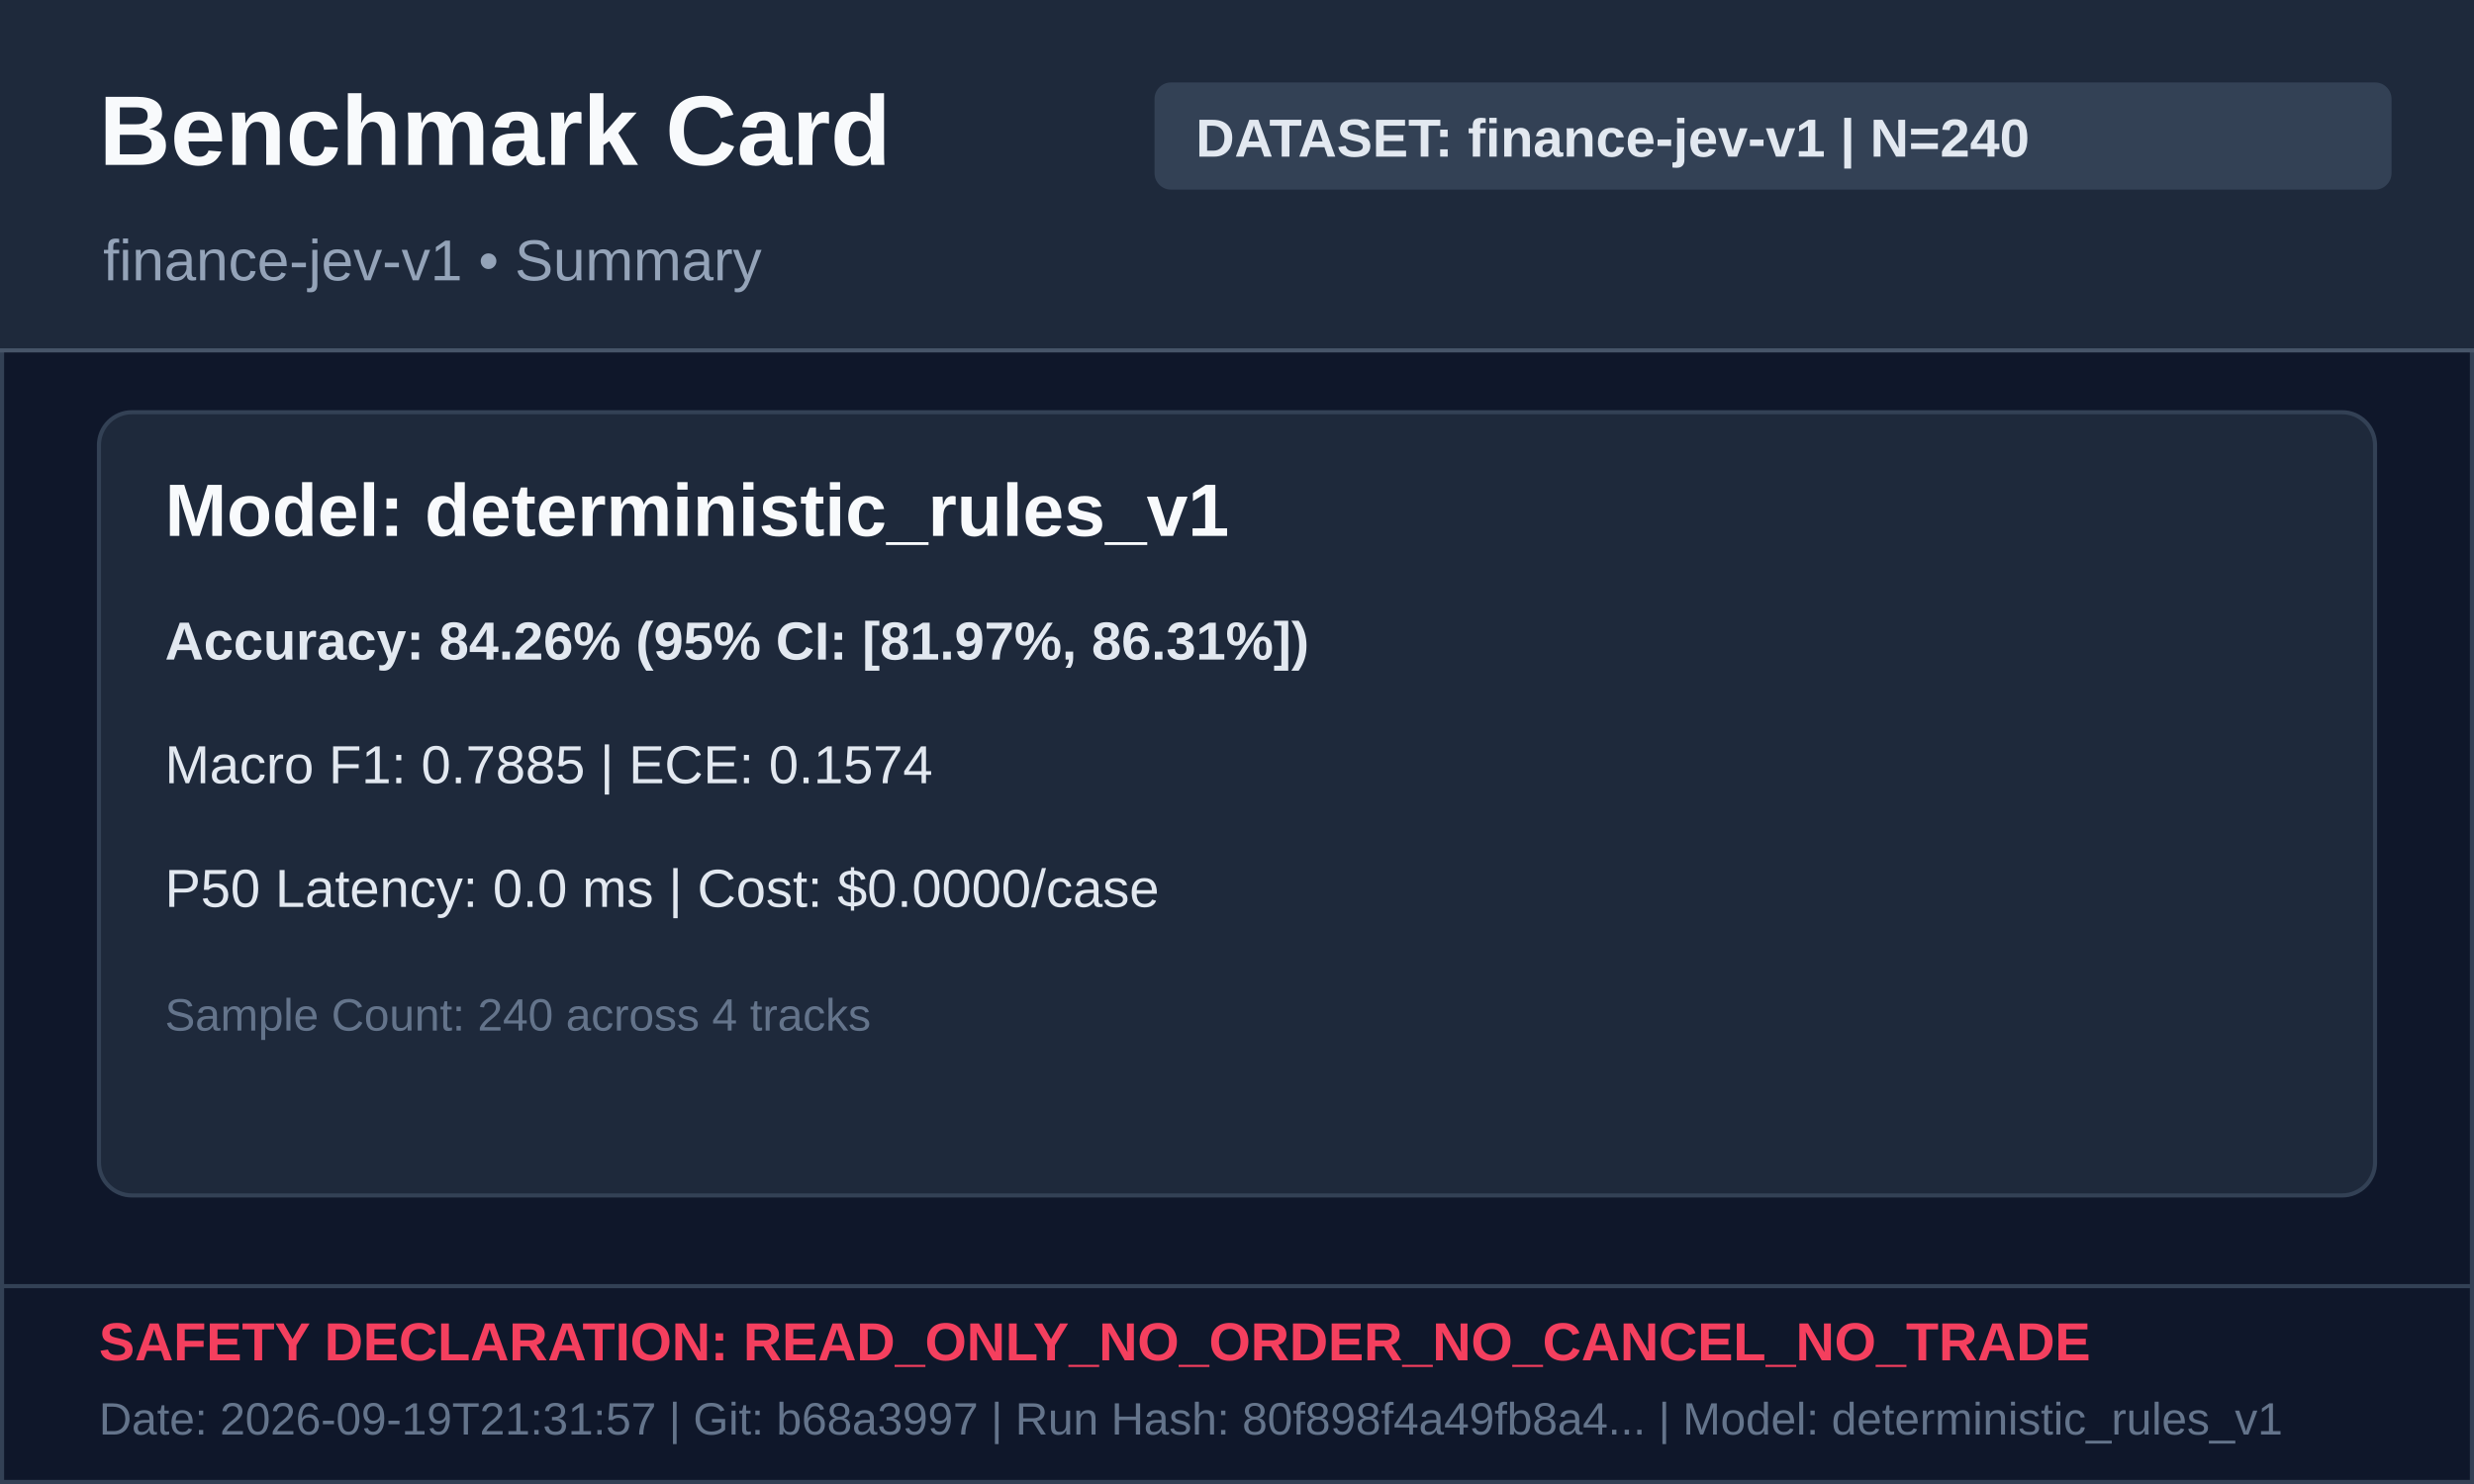
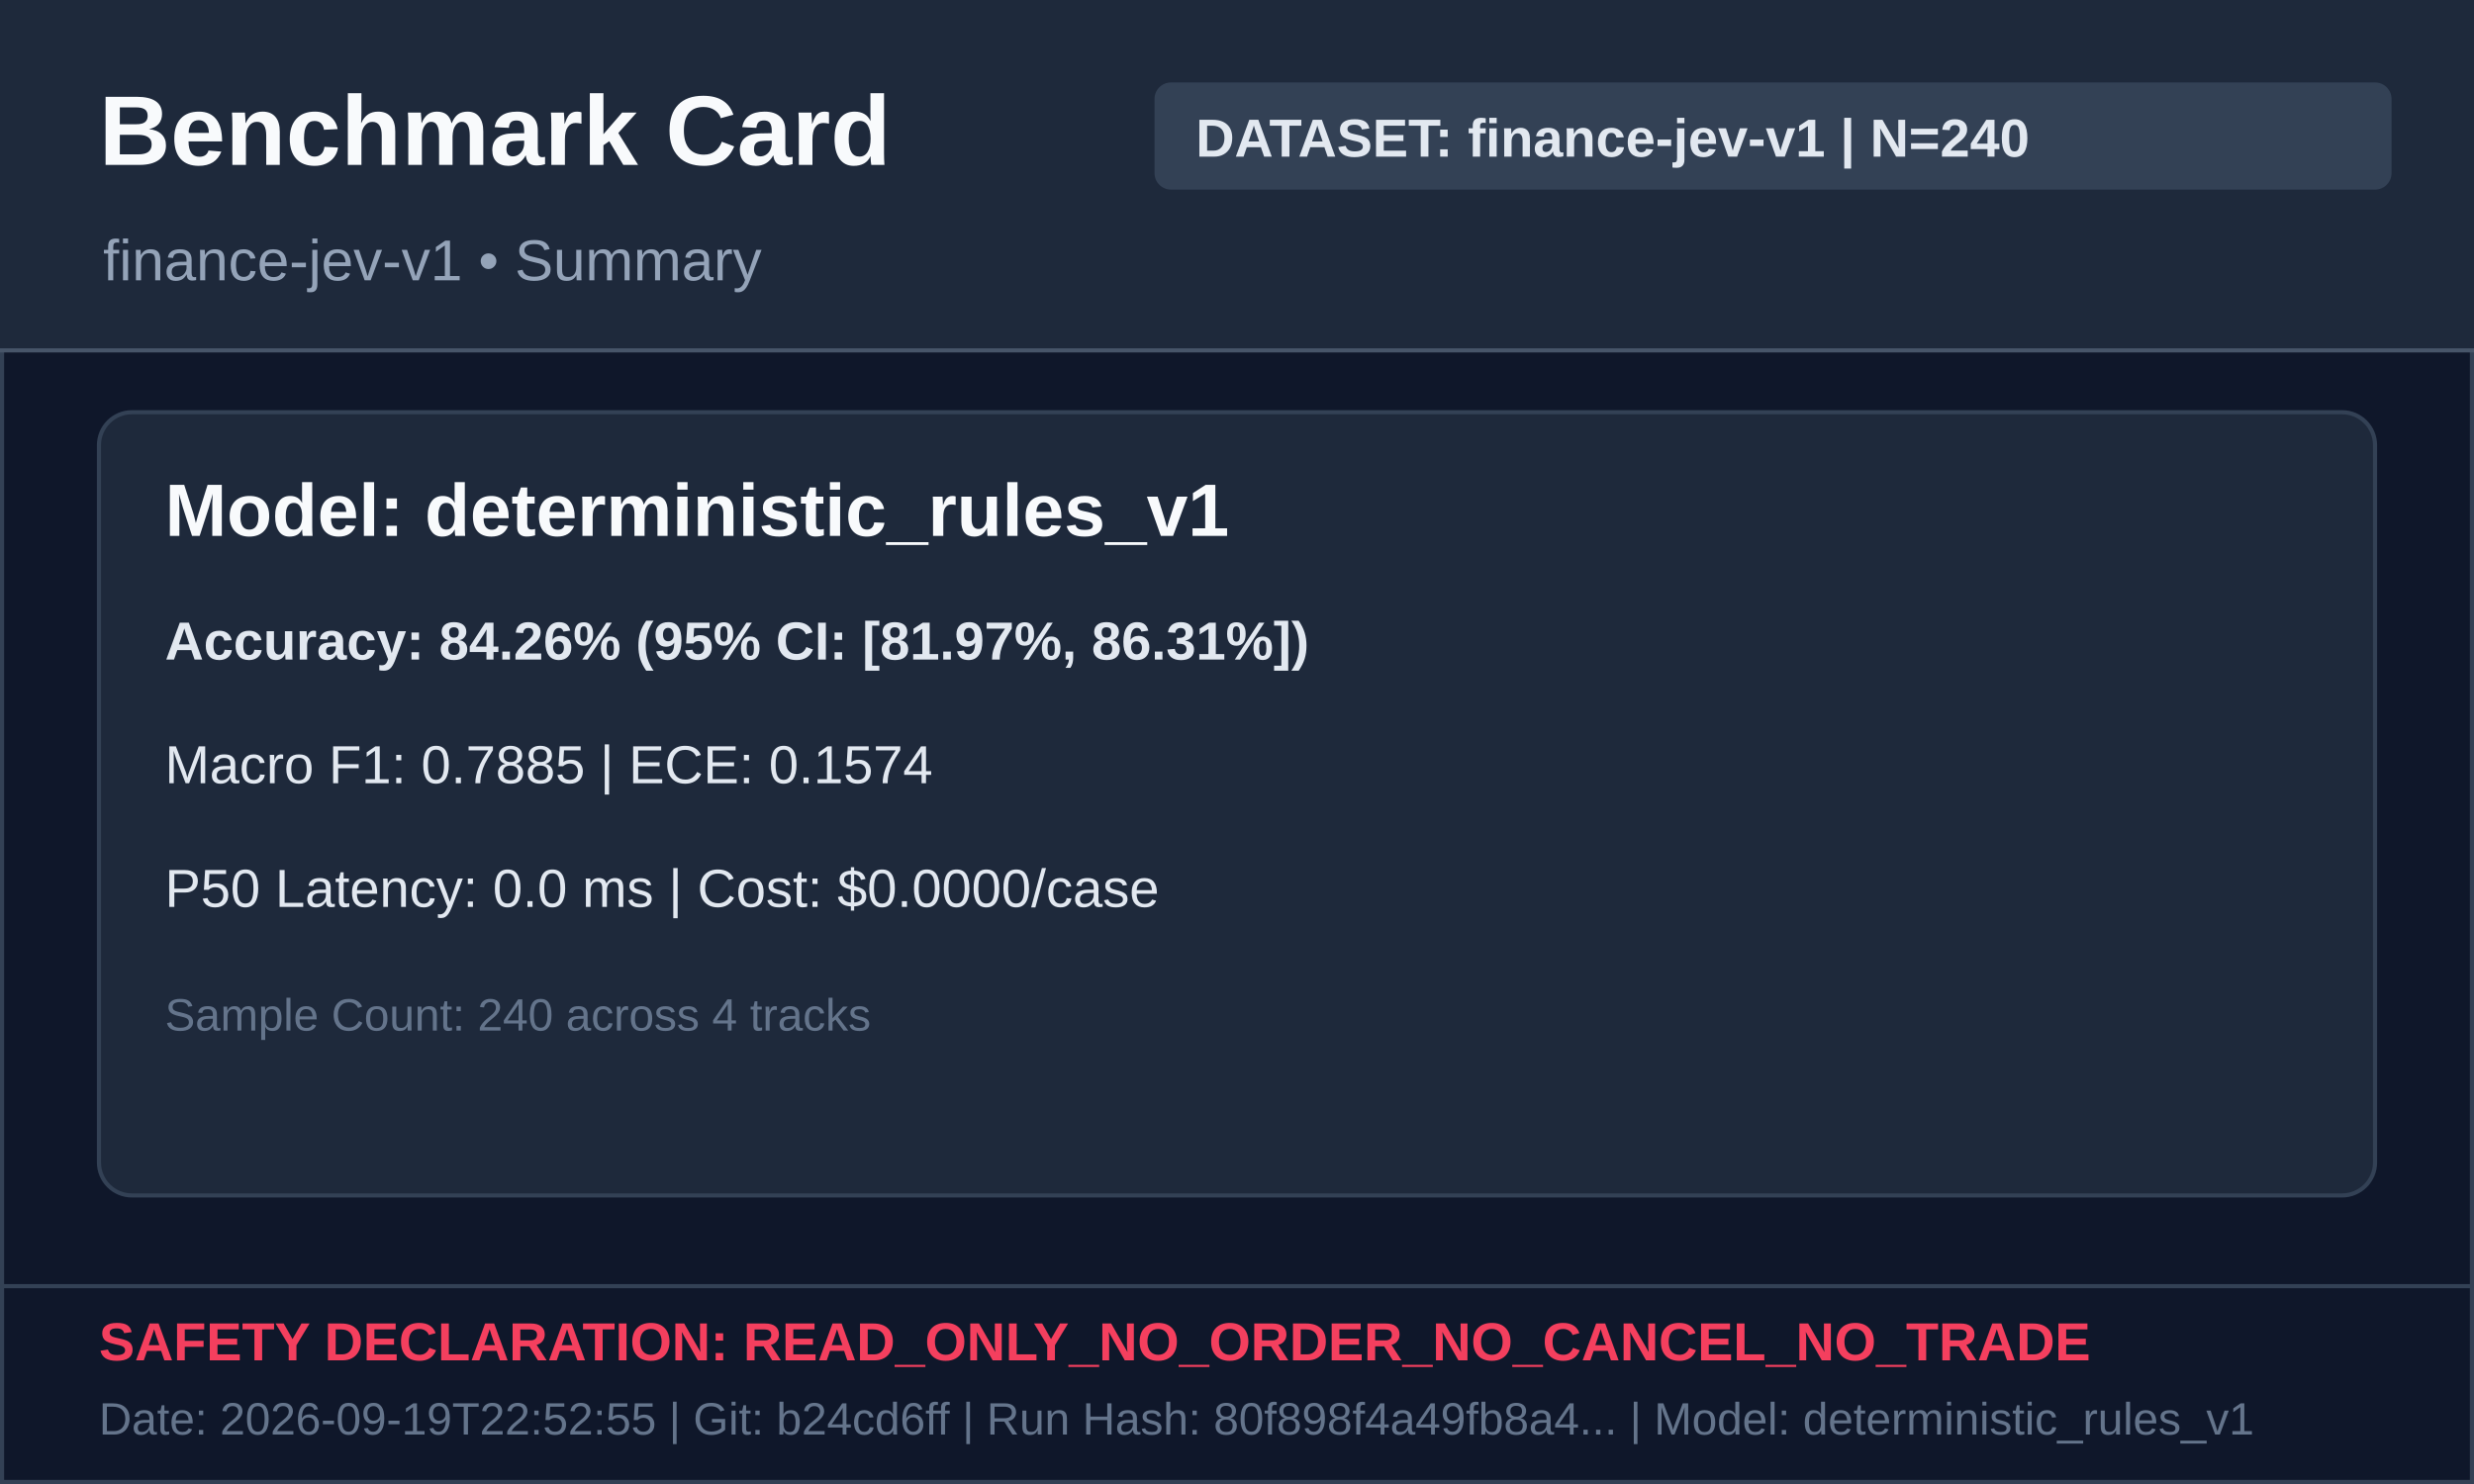
<svg xmlns="http://www.w3.org/2000/svg" width="600" height="360" viewBox="0 0 600 360">
  <style>
    .title { font-family: -apple-system, BlinkMacSystemFont, 'Segoe UI', Arial, sans-serif; font-size: 24px; font-weight: bold; fill: #f8fafc; }
    .subtitle { font-family: -apple-system, BlinkMacSystemFont, 'Segoe UI', Arial, sans-serif; font-size: 14px; fill: #94a3b8; }
    .heading { font-family: -apple-system, BlinkMacSystemFont, 'Segoe UI', Arial, sans-serif; font-size: 18px; font-weight: bold; fill: #f8fafc; }
    .body { font-family: -apple-system, BlinkMacSystemFont, 'Segoe UI', Arial, sans-serif; font-size: 13px; fill: #e2e8f0; }
    .meta { font-family: -apple-system, BlinkMacSystemFont, 'Segoe UI', Arial, sans-serif; font-size: 11px; fill: #64748b; }
    .safety { font-family: -apple-system, BlinkMacSystemFont, 'Segoe UI', Arial, sans-serif; font-size: 13px; font-weight: bold; fill: #f43f5e; }
  </style>
  <rect width="600" height="360" fill="#0f172a" stroke="#334155" stroke-width="2" />
  <rect width="600" height="85" fill="#1e293b" />
  <line x1="0" y1="85" x2="600" y2="85" stroke="#475569" stroke-width="1" />
  <rect x="280" y="20" width="300" height="26" rx="4" fill="#334155" />
  <text x="290" y="38" class="body" font-weight="bold">DATASET: finance-jev-v1 | N=240</text>
  <text x="24" y="40" class="title">Benchmark Card</text>
  <text x="25" y="68" class="subtitle">finance-jev-v1 • Summary</text>
  <rect x="24" y="100" width="552" height="190" rx="8" fill="#1e293b" stroke="#334155" />
  <text x="40" y="130" class="heading">Model: deterministic_rules_v1</text>
  <text x="40" y="160" class="body" fill="#3b82f6" font-weight="bold">Accuracy: 84.26% (95% CI: [81.97%, 86.31%])</text>
  <text x="40" y="190" class="body">Macro F1: 0.7885  |  ECE: 0.1574</text>
  <text x="40" y="220" class="body">P50 Latency: 0.0 ms  |  Cost: $0.0000/case</text>
  <text x="40" y="250" class="meta">Sample Count: 240 across 4 tracks</text>
  <line x1="0" y1="312" x2="600" y2="312" stroke="#334155" stroke-width="1" />
  <text x="24" y="330" class="safety">SAFETY DECLARATION: READ_ONLY_NO_ORDER_NO_CANCEL_NO_TRADE</text>
-   <text x="24" y="348" class="meta">Date: 2026-09-19T21:31:57 | Git: b68a3997 | Run Hash: 80f898f4a49fb8a4... | Model: deterministic_rules_v1</text>
+   <text x="24" y="348" class="meta">Date: 2026-09-19T22:52:55 | Git: b24cd6ff | Run Hash: 80f898f4a49fb8a4... | Model: deterministic_rules_v1</text>
</svg>
